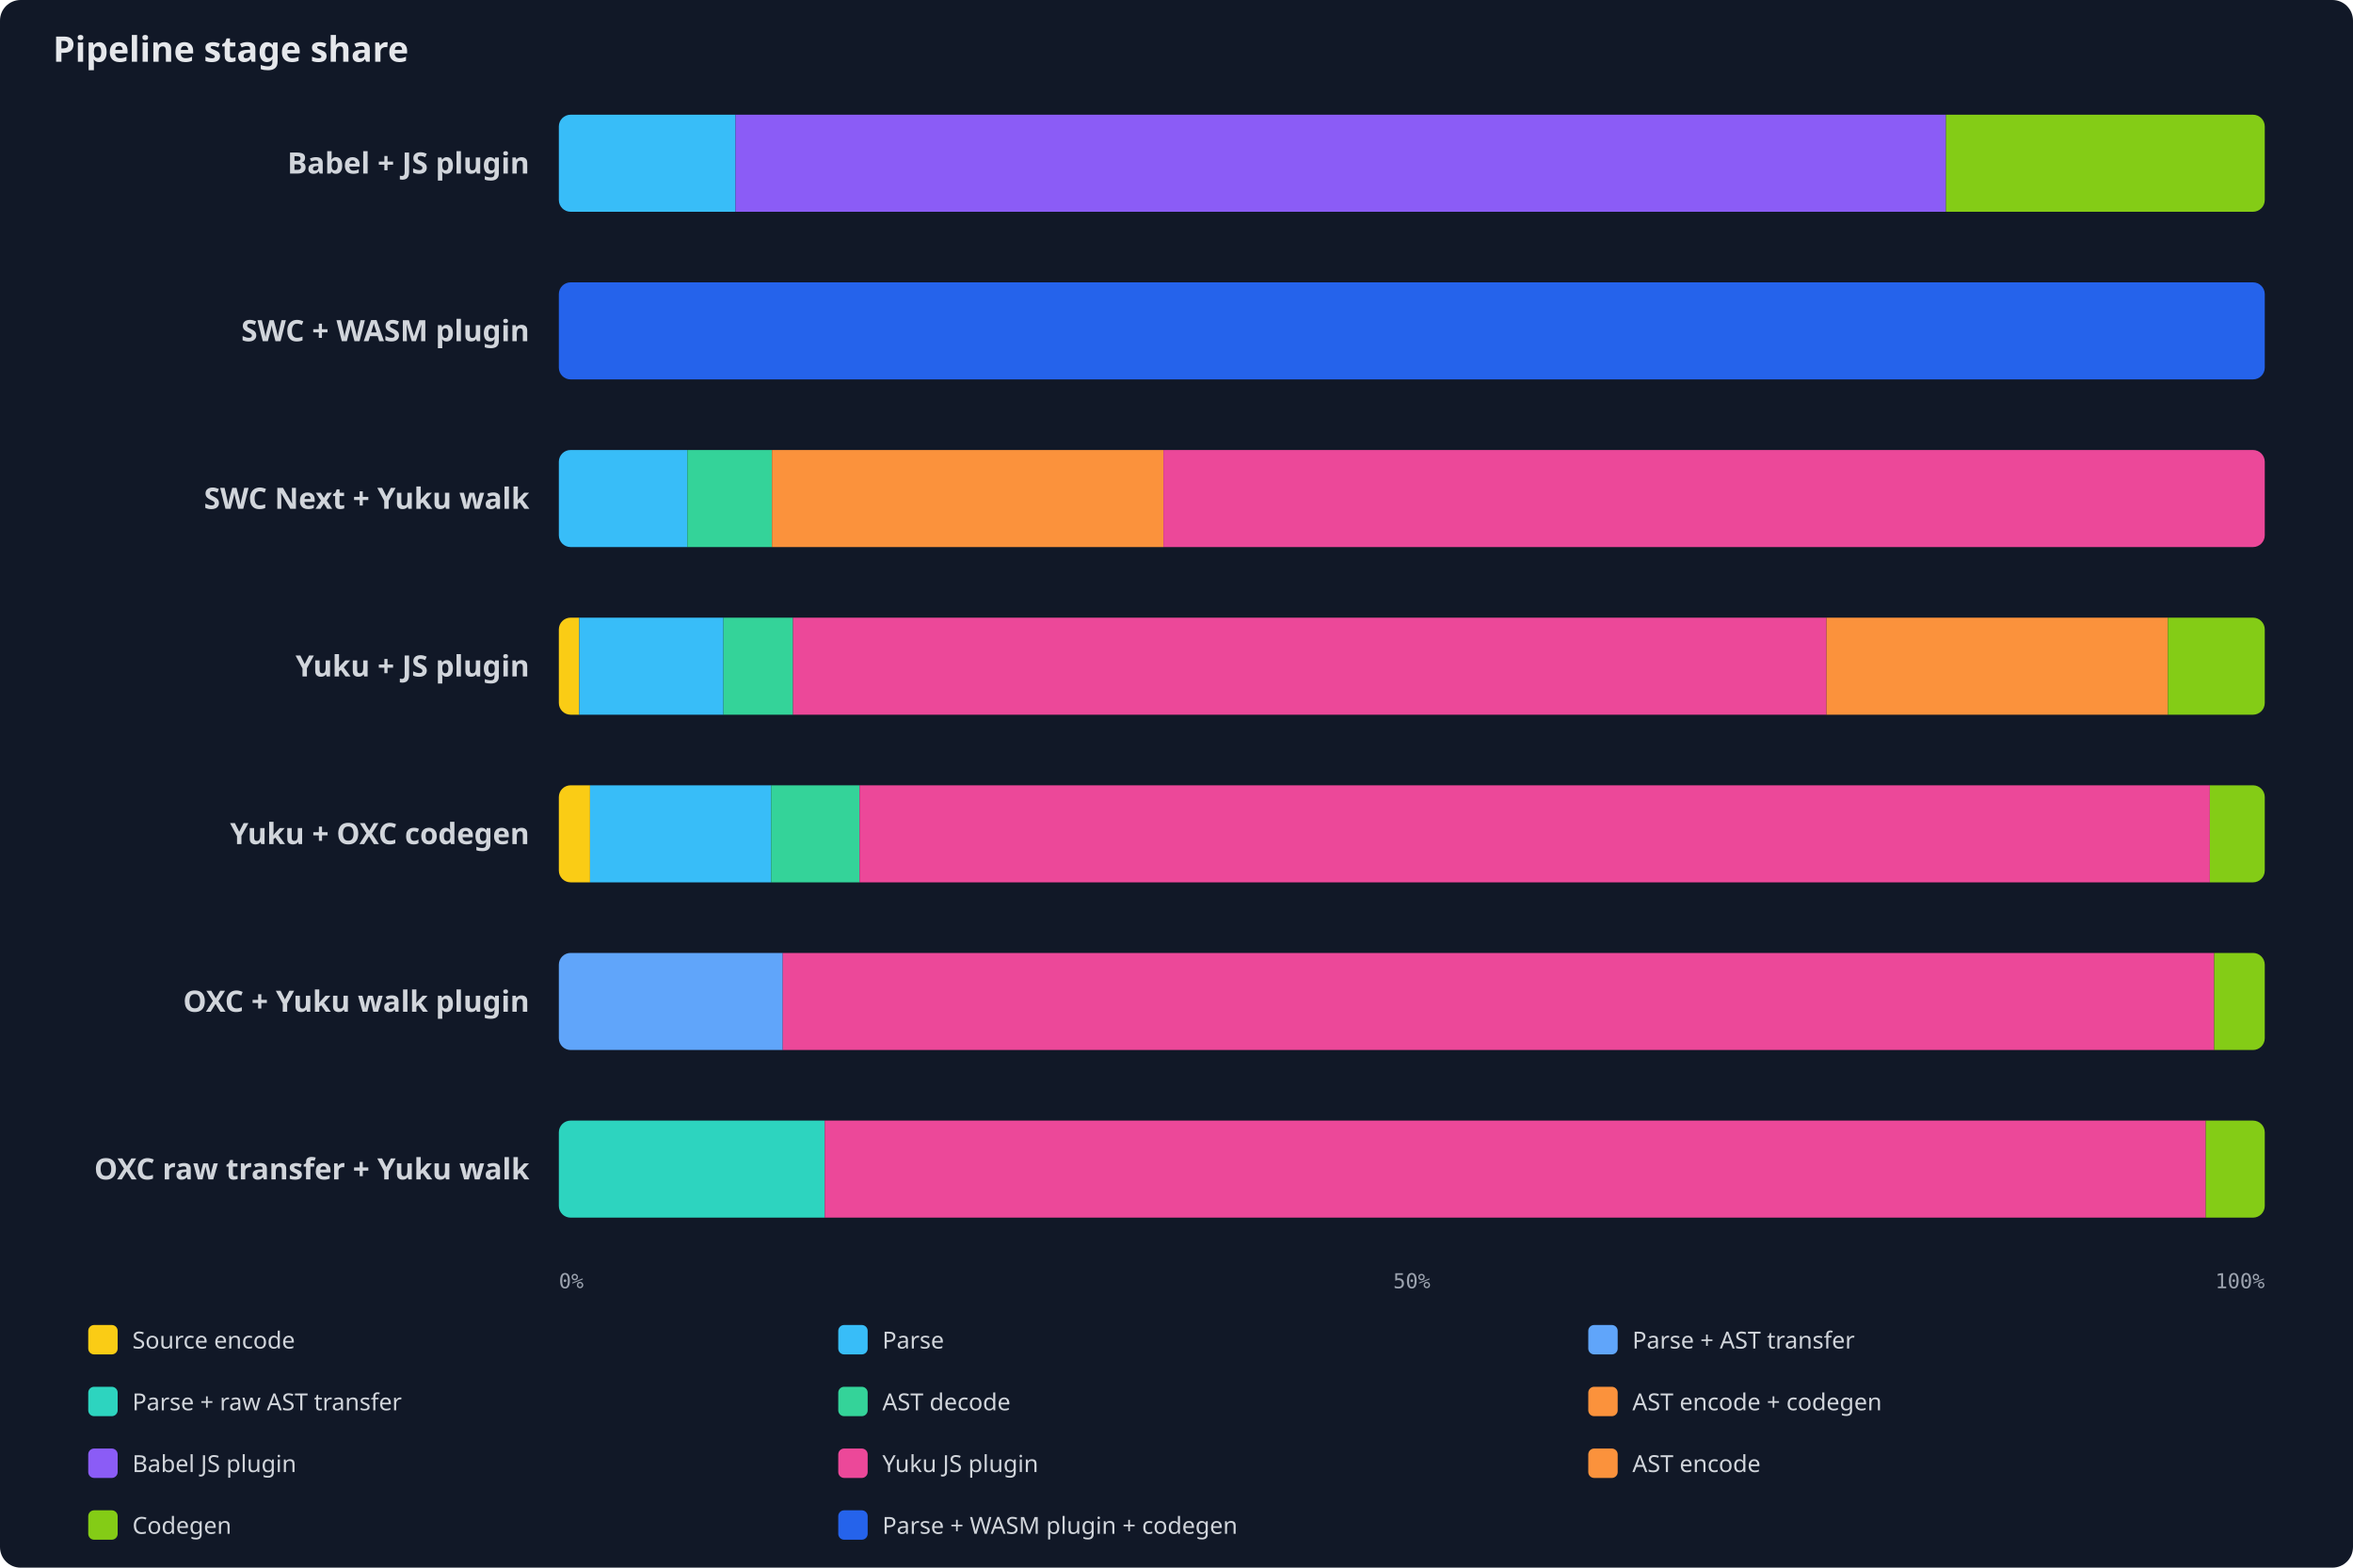
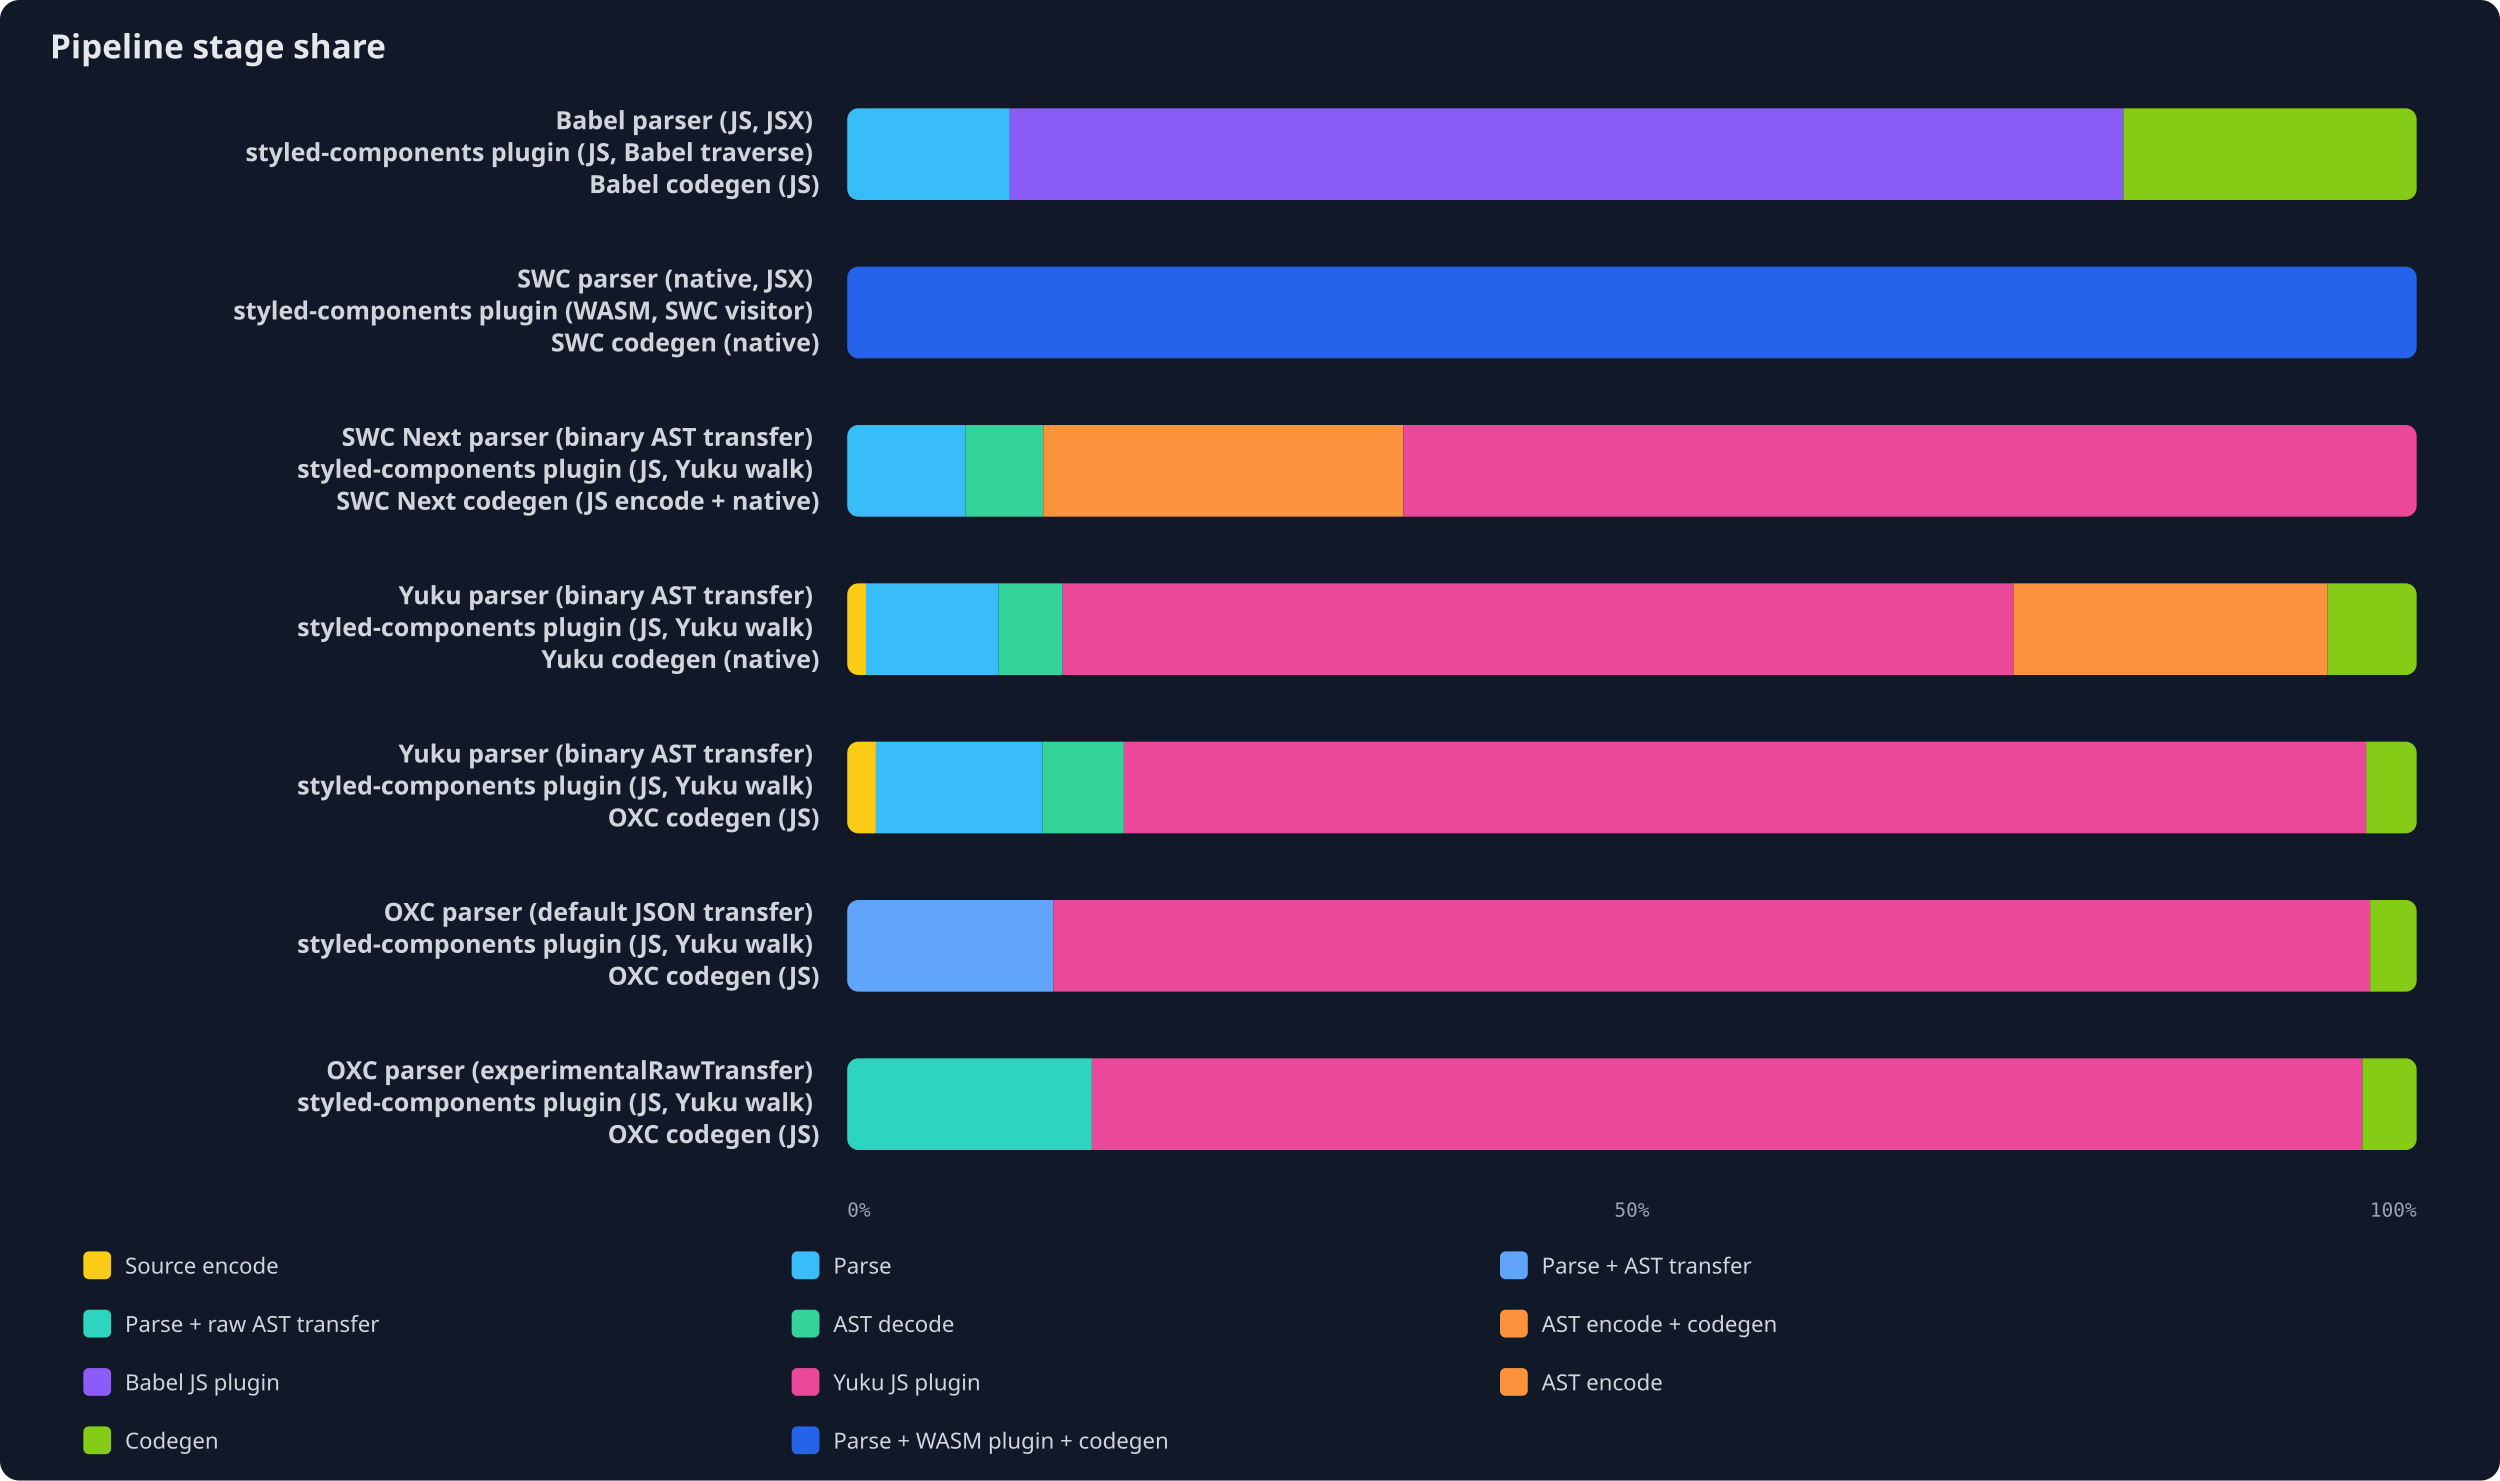
- <svg xmlns="http://www.w3.org/2000/svg" width="1600" height="1066" viewBox="0 0 1600 1066" role="img" aria-label="Styled-components transform stage shares">
+ <svg xmlns="http://www.w3.org/2000/svg" width="1800" height="1066" viewBox="0 0 1800 1066" role="img" aria-label="Styled-components transform stage shares">
  <style>
      .title { fill: #e5e7eb; font: 700 24px system-ui, sans-serif; }
-       .label { fill: #d1d5db; font: 600 20px system-ui, sans-serif; }
+       .label { fill: #d1d5db; font: 600 18px system-ui, sans-serif; }
      .legend { fill: #d1d5db; font: 16px system-ui, sans-serif; }
      .axis { fill: #9ca3af; font: 14px ui-monospace, monospace; }
    </style>
  <rect width="100%" height="100%" rx="14" fill="#111827" />
  <text x="36" y="42" class="title">Pipeline stage share</text>
-   <text x="360" y="118" text-anchor="end" class="label">
-         Babel + JS plugin
-       </text>
+   <text x="590" y="93" text-anchor="end" class="label">
+     <tspan x="590" dy="0">Babel parser (JS, JSX)</tspan>
+     <tspan x="590" dy="23">styled-components plugin (JS, Babel traverse)</tspan>
+     <tspan x="590" dy="23">Babel codegen (JS)</tspan>
+   </text>
  <g clip-path="url(#row-0)">
-     <rect x="380.00" y="78" width="120.17" height="66" fill="#38bdf8" />
-     <rect x="500.17" y="78" width="823.06" height="66" fill="#8b5cf6" />
-     <rect x="1323.23" y="78" width="216.77" height="66" fill="#84cc16" />
+     <rect x="610.00" y="78" width="117.06" height="66" fill="#38bdf8" />
+     <rect x="727.06" y="78" width="801.78" height="66" fill="#8b5cf6" />
+     <rect x="1528.84" y="78" width="211.16" height="66" fill="#84cc16" />
  </g>
  <clipPath id="row-0">
-     <rect x="380" y="78" width="1160" height="66" rx="8" />
+     <rect x="610" y="78" width="1130" height="66" rx="8" />
  </clipPath>
-   <text x="360" y="232" text-anchor="end" class="label">
-         SWC + WASM plugin
-       </text>
+   <text x="590" y="207" text-anchor="end" class="label">
+     <tspan x="590" dy="0">SWC parser (native, JSX)</tspan>
+     <tspan x="590" dy="23">styled-components plugin (WASM, SWC visitor)</tspan>
+     <tspan x="590" dy="23">SWC codegen (native)</tspan>
+   </text>
  <g clip-path="url(#row-1)">
-     <rect x="380.00" y="192" width="1160.00" height="66" fill="#2563eb" />
+     <rect x="610.00" y="192" width="1130.00" height="66" fill="#2563eb" />
  </g>
  <clipPath id="row-1">
-     <rect x="380" y="192" width="1160" height="66" rx="8" />
+     <rect x="610" y="192" width="1130" height="66" rx="8" />
  </clipPath>
-   <text x="360" y="346" text-anchor="end" class="label">
-         SWC Next + Yuku walk
-       </text>
+   <text x="590" y="321" text-anchor="end" class="label">
+     <tspan x="590" dy="0">SWC Next parser (binary AST transfer)</tspan>
+     <tspan x="590" dy="23">styled-components plugin (JS, Yuku walk)</tspan>
+     <tspan x="590" dy="23">SWC Next codegen (JS encode + native)</tspan>
+   </text>
  <g clip-path="url(#row-2)">
-     <rect x="380.00" y="306" width="87.39" height="66" fill="#38bdf8" />
-     <rect x="467.39" y="306" width="57.54" height="66" fill="#34d399" />
-     <rect x="524.93" y="306" width="266.17" height="66" fill="#fb923c" />
-     <rect x="791.10" y="306" width="748.90" height="66" fill="#ec4899" />
+     <rect x="610.00" y="306" width="85.13" height="66" fill="#38bdf8" />
+     <rect x="695.13" y="306" width="56.05" height="66" fill="#34d399" />
+     <rect x="751.18" y="306" width="259.29" height="66" fill="#fb923c" />
+     <rect x="1010.47" y="306" width="729.53" height="66" fill="#ec4899" />
  </g>
  <clipPath id="row-2">
-     <rect x="380" y="306" width="1160" height="66" rx="8" />
+     <rect x="610" y="306" width="1130" height="66" rx="8" />
  </clipPath>
-   <text x="360" y="460" text-anchor="end" class="label">
-         Yuku + JS plugin
-       </text>
+   <text x="590" y="435" text-anchor="end" class="label">
+     <tspan x="590" dy="0">Yuku parser (binary AST transfer)</tspan>
+     <tspan x="590" dy="23">styled-components plugin (JS, Yuku walk)</tspan>
+     <tspan x="590" dy="23">Yuku codegen (native)</tspan>
+   </text>
  <g clip-path="url(#row-3)">
-     <rect x="380.00" y="420" width="13.87" height="66" fill="#facc15" />
-     <rect x="393.87" y="420" width="98.04" height="66" fill="#38bdf8" />
-     <rect x="491.91" y="420" width="47.33" height="66" fill="#34d399" />
-     <rect x="539.23" y="420" width="702.76" height="66" fill="#ec4899" />
-     <rect x="1241.99" y="420" width="232.14" height="66" fill="#fb923c" />
-     <rect x="1474.13" y="420" width="65.87" height="66" fill="#84cc16" />
+     <rect x="610.00" y="420" width="13.51" height="66" fill="#facc15" />
+     <rect x="623.51" y="420" width="95.50" height="66" fill="#38bdf8" />
+     <rect x="719.01" y="420" width="46.10" height="66" fill="#34d399" />
+     <rect x="765.12" y="420" width="684.58" height="66" fill="#ec4899" />
+     <rect x="1449.70" y="420" width="226.13" height="66" fill="#fb923c" />
+     <rect x="1675.83" y="420" width="64.17" height="66" fill="#84cc16" />
  </g>
  <clipPath id="row-3">
-     <rect x="380" y="420" width="1160" height="66" rx="8" />
+     <rect x="610" y="420" width="1130" height="66" rx="8" />
  </clipPath>
-   <text x="360" y="574" text-anchor="end" class="label">
-         Yuku + OXC codegen
-       </text>
+   <text x="590" y="549" text-anchor="end" class="label">
+     <tspan x="590" dy="0">Yuku parser (binary AST transfer)</tspan>
+     <tspan x="590" dy="23">styled-components plugin (JS, Yuku walk)</tspan>
+     <tspan x="590" dy="23">OXC codegen (JS)</tspan>
+   </text>
  <g clip-path="url(#row-4)">
-     <rect x="380.00" y="534" width="21.22" height="66" fill="#facc15" />
-     <rect x="401.22" y="534" width="123.12" height="66" fill="#38bdf8" />
-     <rect x="524.34" y="534" width="60.13" height="66" fill="#34d399" />
-     <rect x="584.47" y="534" width="918.19" height="66" fill="#ec4899" />
-     <rect x="1502.67" y="534" width="37.33" height="66" fill="#84cc16" />
+     <rect x="610.00" y="534" width="20.67" height="66" fill="#facc15" />
+     <rect x="630.67" y="534" width="119.94" height="66" fill="#38bdf8" />
+     <rect x="750.61" y="534" width="58.58" height="66" fill="#34d399" />
+     <rect x="809.19" y="534" width="894.45" height="66" fill="#ec4899" />
+     <rect x="1703.63" y="534" width="36.37" height="66" fill="#84cc16" />
  </g>
  <clipPath id="row-4">
-     <rect x="380" y="534" width="1160" height="66" rx="8" />
+     <rect x="610" y="534" width="1130" height="66" rx="8" />
  </clipPath>
-   <text x="360" y="688" text-anchor="end" class="label">
-         OXC + Yuku walk plugin
-       </text>
+   <text x="590" y="663" text-anchor="end" class="label">
+     <tspan x="590" dy="0">OXC parser (default JSON transfer)</tspan>
+     <tspan x="590" dy="23">styled-components plugin (JS, Yuku walk)</tspan>
+     <tspan x="590" dy="23">OXC codegen (JS)</tspan>
+   </text>
  <g clip-path="url(#row-5)">
-     <rect x="380.00" y="648" width="152.26" height="66" fill="#60a5fa" />
-     <rect x="532.26" y="648" width="973.34" height="66" fill="#ec4899" />
-     <rect x="1505.60" y="648" width="34.40" height="66" fill="#84cc16" />
+     <rect x="610.00" y="648" width="148.32" height="66" fill="#60a5fa" />
+     <rect x="758.32" y="648" width="948.17" height="66" fill="#ec4899" />
+     <rect x="1706.49" y="648" width="33.51" height="66" fill="#84cc16" />
  </g>
  <clipPath id="row-5">
-     <rect x="380" y="648" width="1160" height="66" rx="8" />
+     <rect x="610" y="648" width="1130" height="66" rx="8" />
  </clipPath>
-   <text x="360" y="802" text-anchor="end" class="label">
-         OXC raw transfer + Yuku walk
-       </text>
+   <text x="590" y="777" text-anchor="end" class="label">
+     <tspan x="590" dy="0">OXC parser (experimentalRawTransfer)</tspan>
+     <tspan x="590" dy="23">styled-components plugin (JS, Yuku walk)</tspan>
+     <tspan x="590" dy="23">OXC codegen (JS)</tspan>
+   </text>
  <g clip-path="url(#row-6)">
-     <rect x="380.00" y="762" width="180.83" height="66" fill="#2dd4bf" />
-     <rect x="560.83" y="762" width="939.08" height="66" fill="#ec4899" />
-     <rect x="1499.90" y="762" width="40.10" height="66" fill="#84cc16" />
+     <rect x="610.00" y="762" width="176.15" height="66" fill="#2dd4bf" />
+     <rect x="786.15" y="762" width="914.79" height="66" fill="#ec4899" />
+     <rect x="1700.94" y="762" width="39.06" height="66" fill="#84cc16" />
  </g>
  <clipPath id="row-6">
-     <rect x="380" y="762" width="1160" height="66" rx="8" />
+     <rect x="610" y="762" width="1130" height="66" rx="8" />
  </clipPath>
-   <text x="380" y="876" class="axis">0%</text>
-   <text x="960" y="876" text-anchor="middle" class="axis">50%</text>
-   <text x="1540" y="876" text-anchor="end" class="axis">100%</text>
+   <text x="610" y="876" class="axis">0%</text>
+   <text x="1175" y="876" text-anchor="middle" class="axis">50%</text>
+   <text x="1740" y="876" text-anchor="end" class="axis">100%</text>
  <rect x="60" y="901" width="20" height="20" rx="4" fill="#facc15" />
  <text x="90" y="917" class="legend">Source encode</text>
  <rect x="570" y="901" width="20" height="20" rx="4" fill="#38bdf8" />
  <text x="600" y="917" class="legend">Parse</text>
  <rect x="1080" y="901" width="20" height="20" rx="4" fill="#60a5fa" />
  <text x="1110" y="917" class="legend">Parse + AST transfer</text>
  <rect x="60" y="943" width="20" height="20" rx="4" fill="#2dd4bf" />
  <text x="90" y="959" class="legend">Parse + raw AST transfer</text>
  <rect x="570" y="943" width="20" height="20" rx="4" fill="#34d399" />
  <text x="600" y="959" class="legend">AST decode</text>
  <rect x="1080" y="943" width="20" height="20" rx="4" fill="#fb923c" />
  <text x="1110" y="959" class="legend">AST encode + codegen</text>
  <rect x="60" y="985" width="20" height="20" rx="4" fill="#8b5cf6" />
  <text x="90" y="1001" class="legend">Babel JS plugin</text>
  <rect x="570" y="985" width="20" height="20" rx="4" fill="#ec4899" />
  <text x="600" y="1001" class="legend">Yuku JS plugin</text>
  <rect x="1080" y="985" width="20" height="20" rx="4" fill="#fb923c" />
  <text x="1110" y="1001" class="legend">AST encode</text>
  <rect x="60" y="1027" width="20" height="20" rx="4" fill="#84cc16" />
  <text x="90" y="1043" class="legend">Codegen</text>
  <rect x="570" y="1027" width="20" height="20" rx="4" fill="#2563eb" />
  <text x="600" y="1043" class="legend">Parse + WASM plugin + codegen</text>
</svg>
